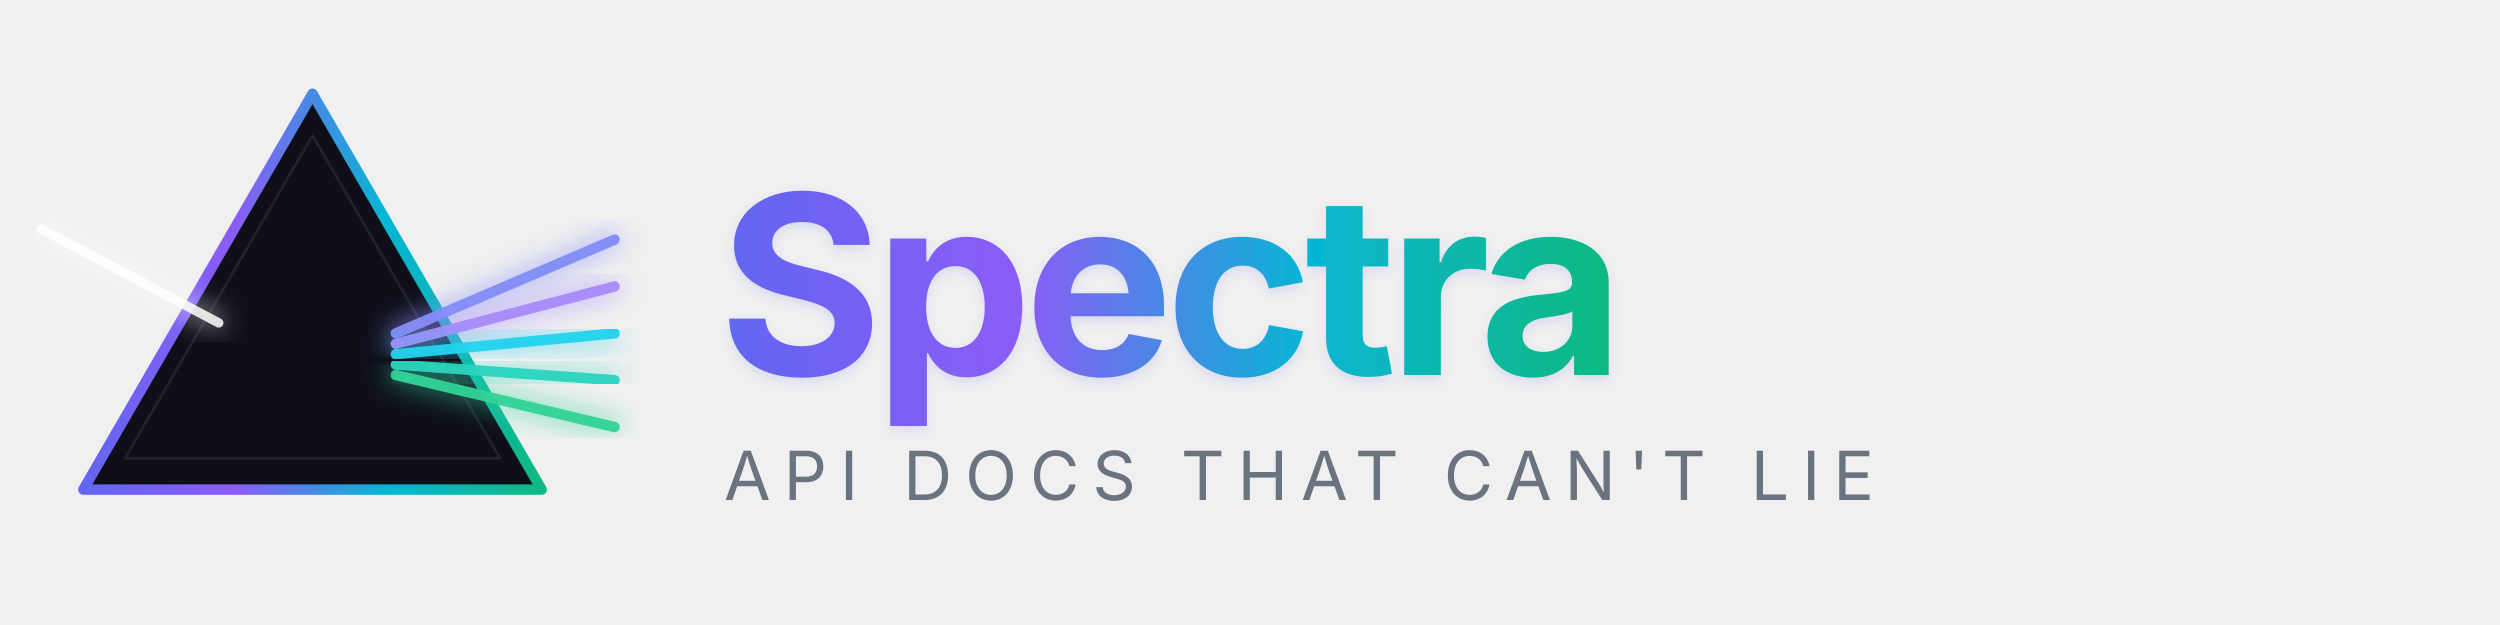
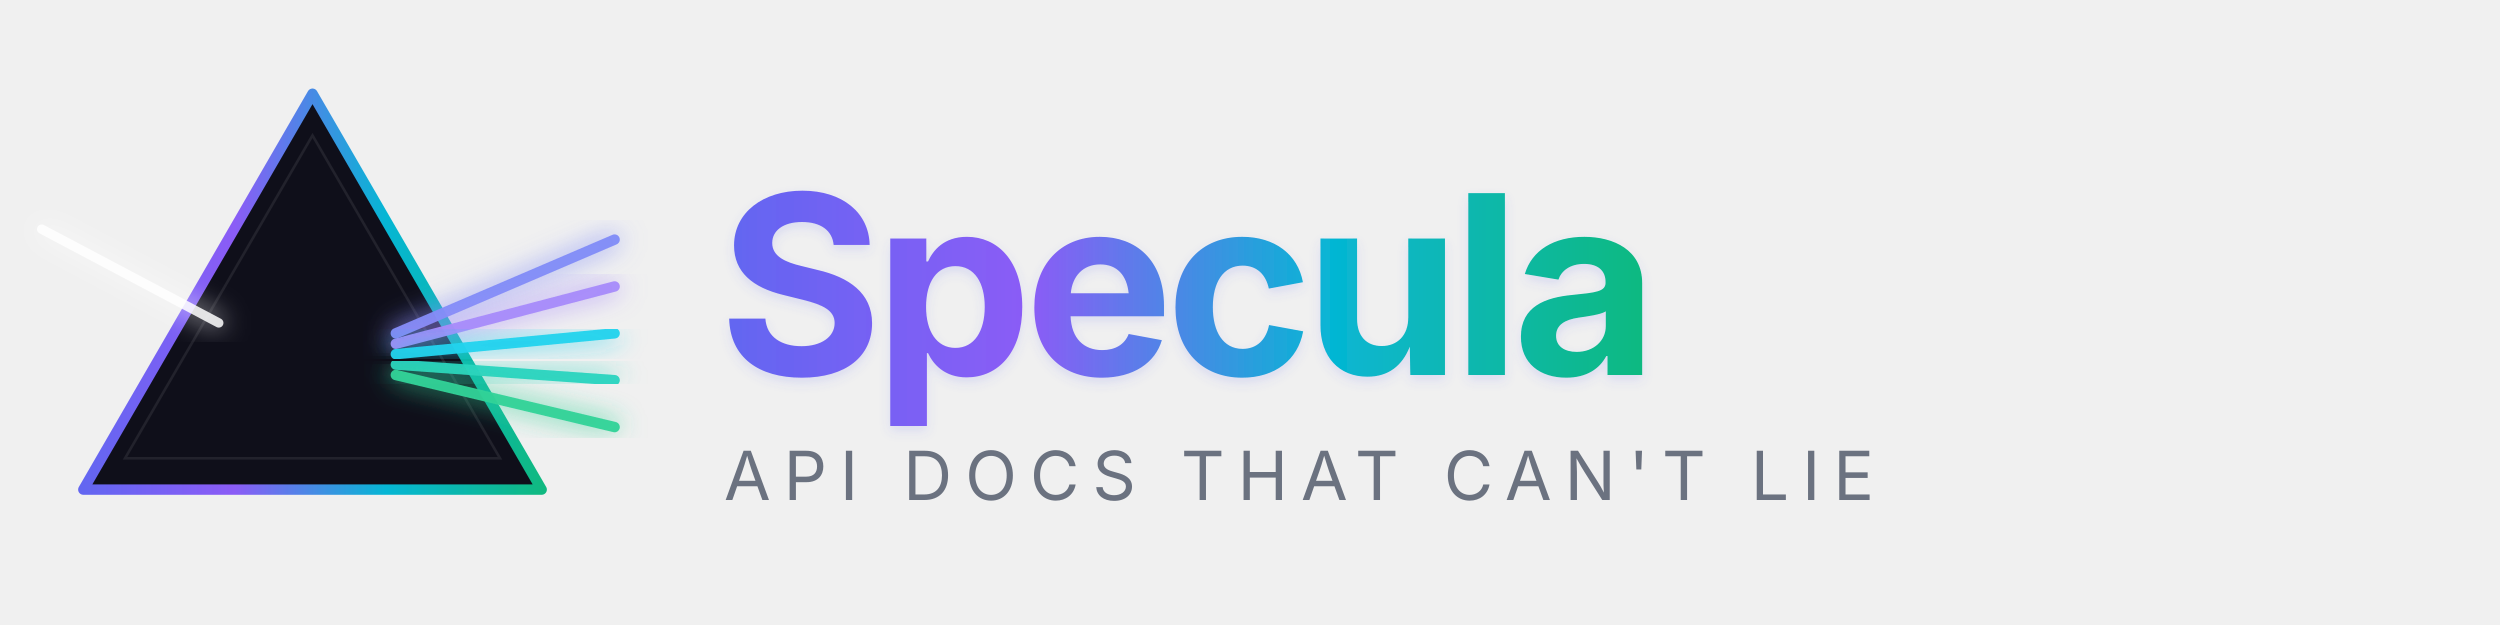
<svg xmlns="http://www.w3.org/2000/svg" viewBox="0 0 480 120" width="480" height="120">
  <defs>
    <linearGradient id="spectrumGrad" x1="0%" y1="0%" x2="100%" y2="0%">
      <stop offset="0%" stop-color="#6366f1" />
      <stop offset="33%" stop-color="#8b5cf6" />
      <stop offset="66%" stop-color="#06b6d4" />
      <stop offset="100%" stop-color="#10b981" />
    </linearGradient>
    <filter id="glow" x="-20%" y="-20%" width="140%" height="140%">
      <feGaussianBlur stdDeviation="2.5" result="blur" />
      <feMerge>
        <feMergeNode in="blur" />
        <feMergeNode in="SourceGraphic" />
      </feMerge>
    </filter>
    <filter id="textShadow" x="-5%" y="-5%" width="110%" height="130%">
      <feDropShadow dx="0" dy="1" stdDeviation="1" flood-color="#6366f1" flood-opacity="0.15" />
    </filter>
  </defs>
  <polygon points="60,18 16,94 104,94" fill="#0f0f1a" stroke="url(#spectrumGrad)" stroke-width="2" stroke-linejoin="round" />
  <polygon points="60,26 24,88 96,88" fill="none" stroke="#ffffff" stroke-width="0.5" stroke-opacity="0.08" />
  <line x1="8" y1="44" x2="42" y2="62" stroke="#ffffff" stroke-width="1.8" stroke-linecap="round" stroke-opacity="0.85" filter="url(#glow)" />
  <line x1="76" y1="64" x2="118" y2="46" stroke="#818cf8" stroke-width="2" stroke-linecap="round" filter="url(#glow)" stroke-opacity="0.95" />
  <line x1="76" y1="66" x2="118" y2="55" stroke="#a78bfa" stroke-width="2" stroke-linecap="round" filter="url(#glow)" stroke-opacity="0.95" />
  <line x1="76" y1="68" x2="118" y2="64" stroke="#22d3ee" stroke-width="2" stroke-linecap="round" filter="url(#glow)" stroke-opacity="0.95" />
  <line x1="76" y1="70" x2="118" y2="73" stroke="#2dd4bf" stroke-width="2" stroke-linecap="round" filter="url(#glow)" stroke-opacity="0.95" />
  <line x1="76" y1="72" x2="118" y2="82" stroke="#34d399" stroke-width="2" stroke-linecap="round" filter="url(#glow)" stroke-opacity="0.95" />
-   <text x="138" y="72" font-family="'SF Pro Display', 'Inter', 'Helvetica Neue', Arial, sans-serif" font-size="48" font-weight="700" letter-spacing="-1.5" fill="url(#spectrumGrad)" filter="url(#textShadow)">Spectra</text>
+   <text x="138" y="72" font-family="'SF Pro Display', 'Inter', 'Helvetica Neue', Arial, sans-serif" font-size="48" font-weight="700" letter-spacing="-1.5" fill="url(#spectrumGrad)" filter="url(#textShadow)">Specula</text>
  <text x="139" y="96" font-family="'SF Pro Text', 'Inter', 'Helvetica Neue', Arial, sans-serif" font-size="13" font-weight="400" letter-spacing="2.5" fill="#6b7280" text-transform="uppercase">API DOCS THAT CAN'T LIE</text>
</svg>
